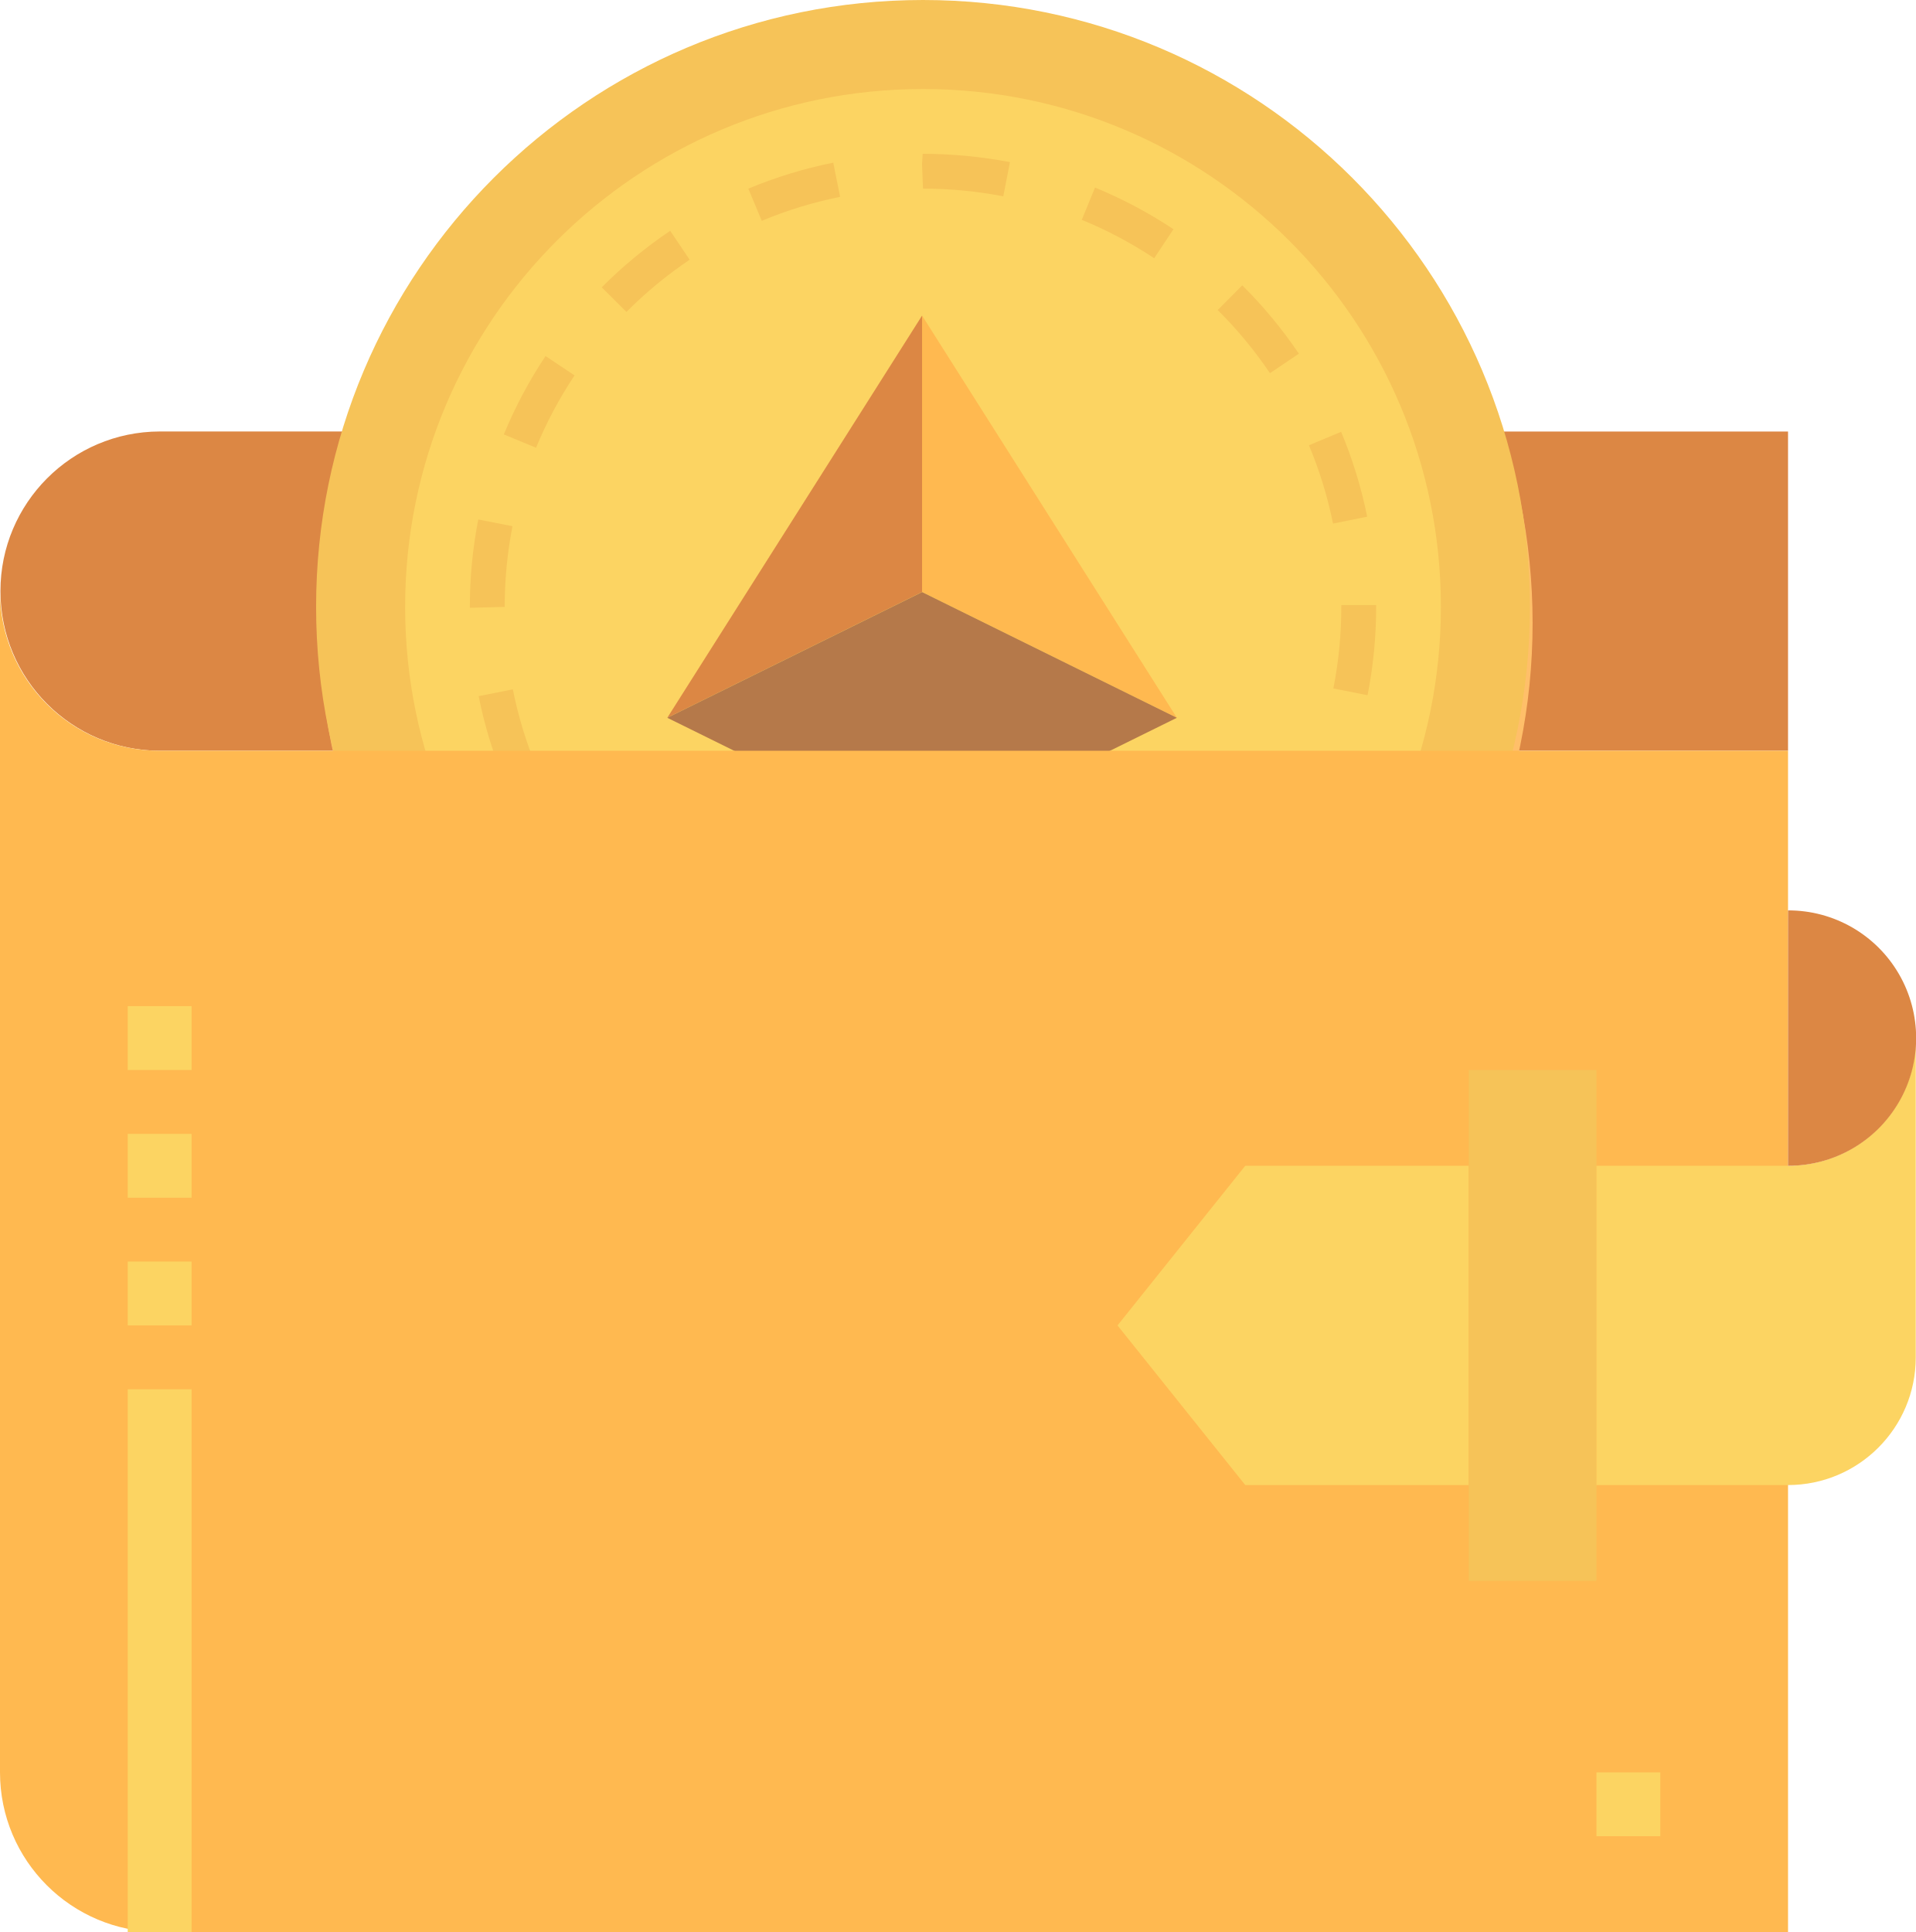
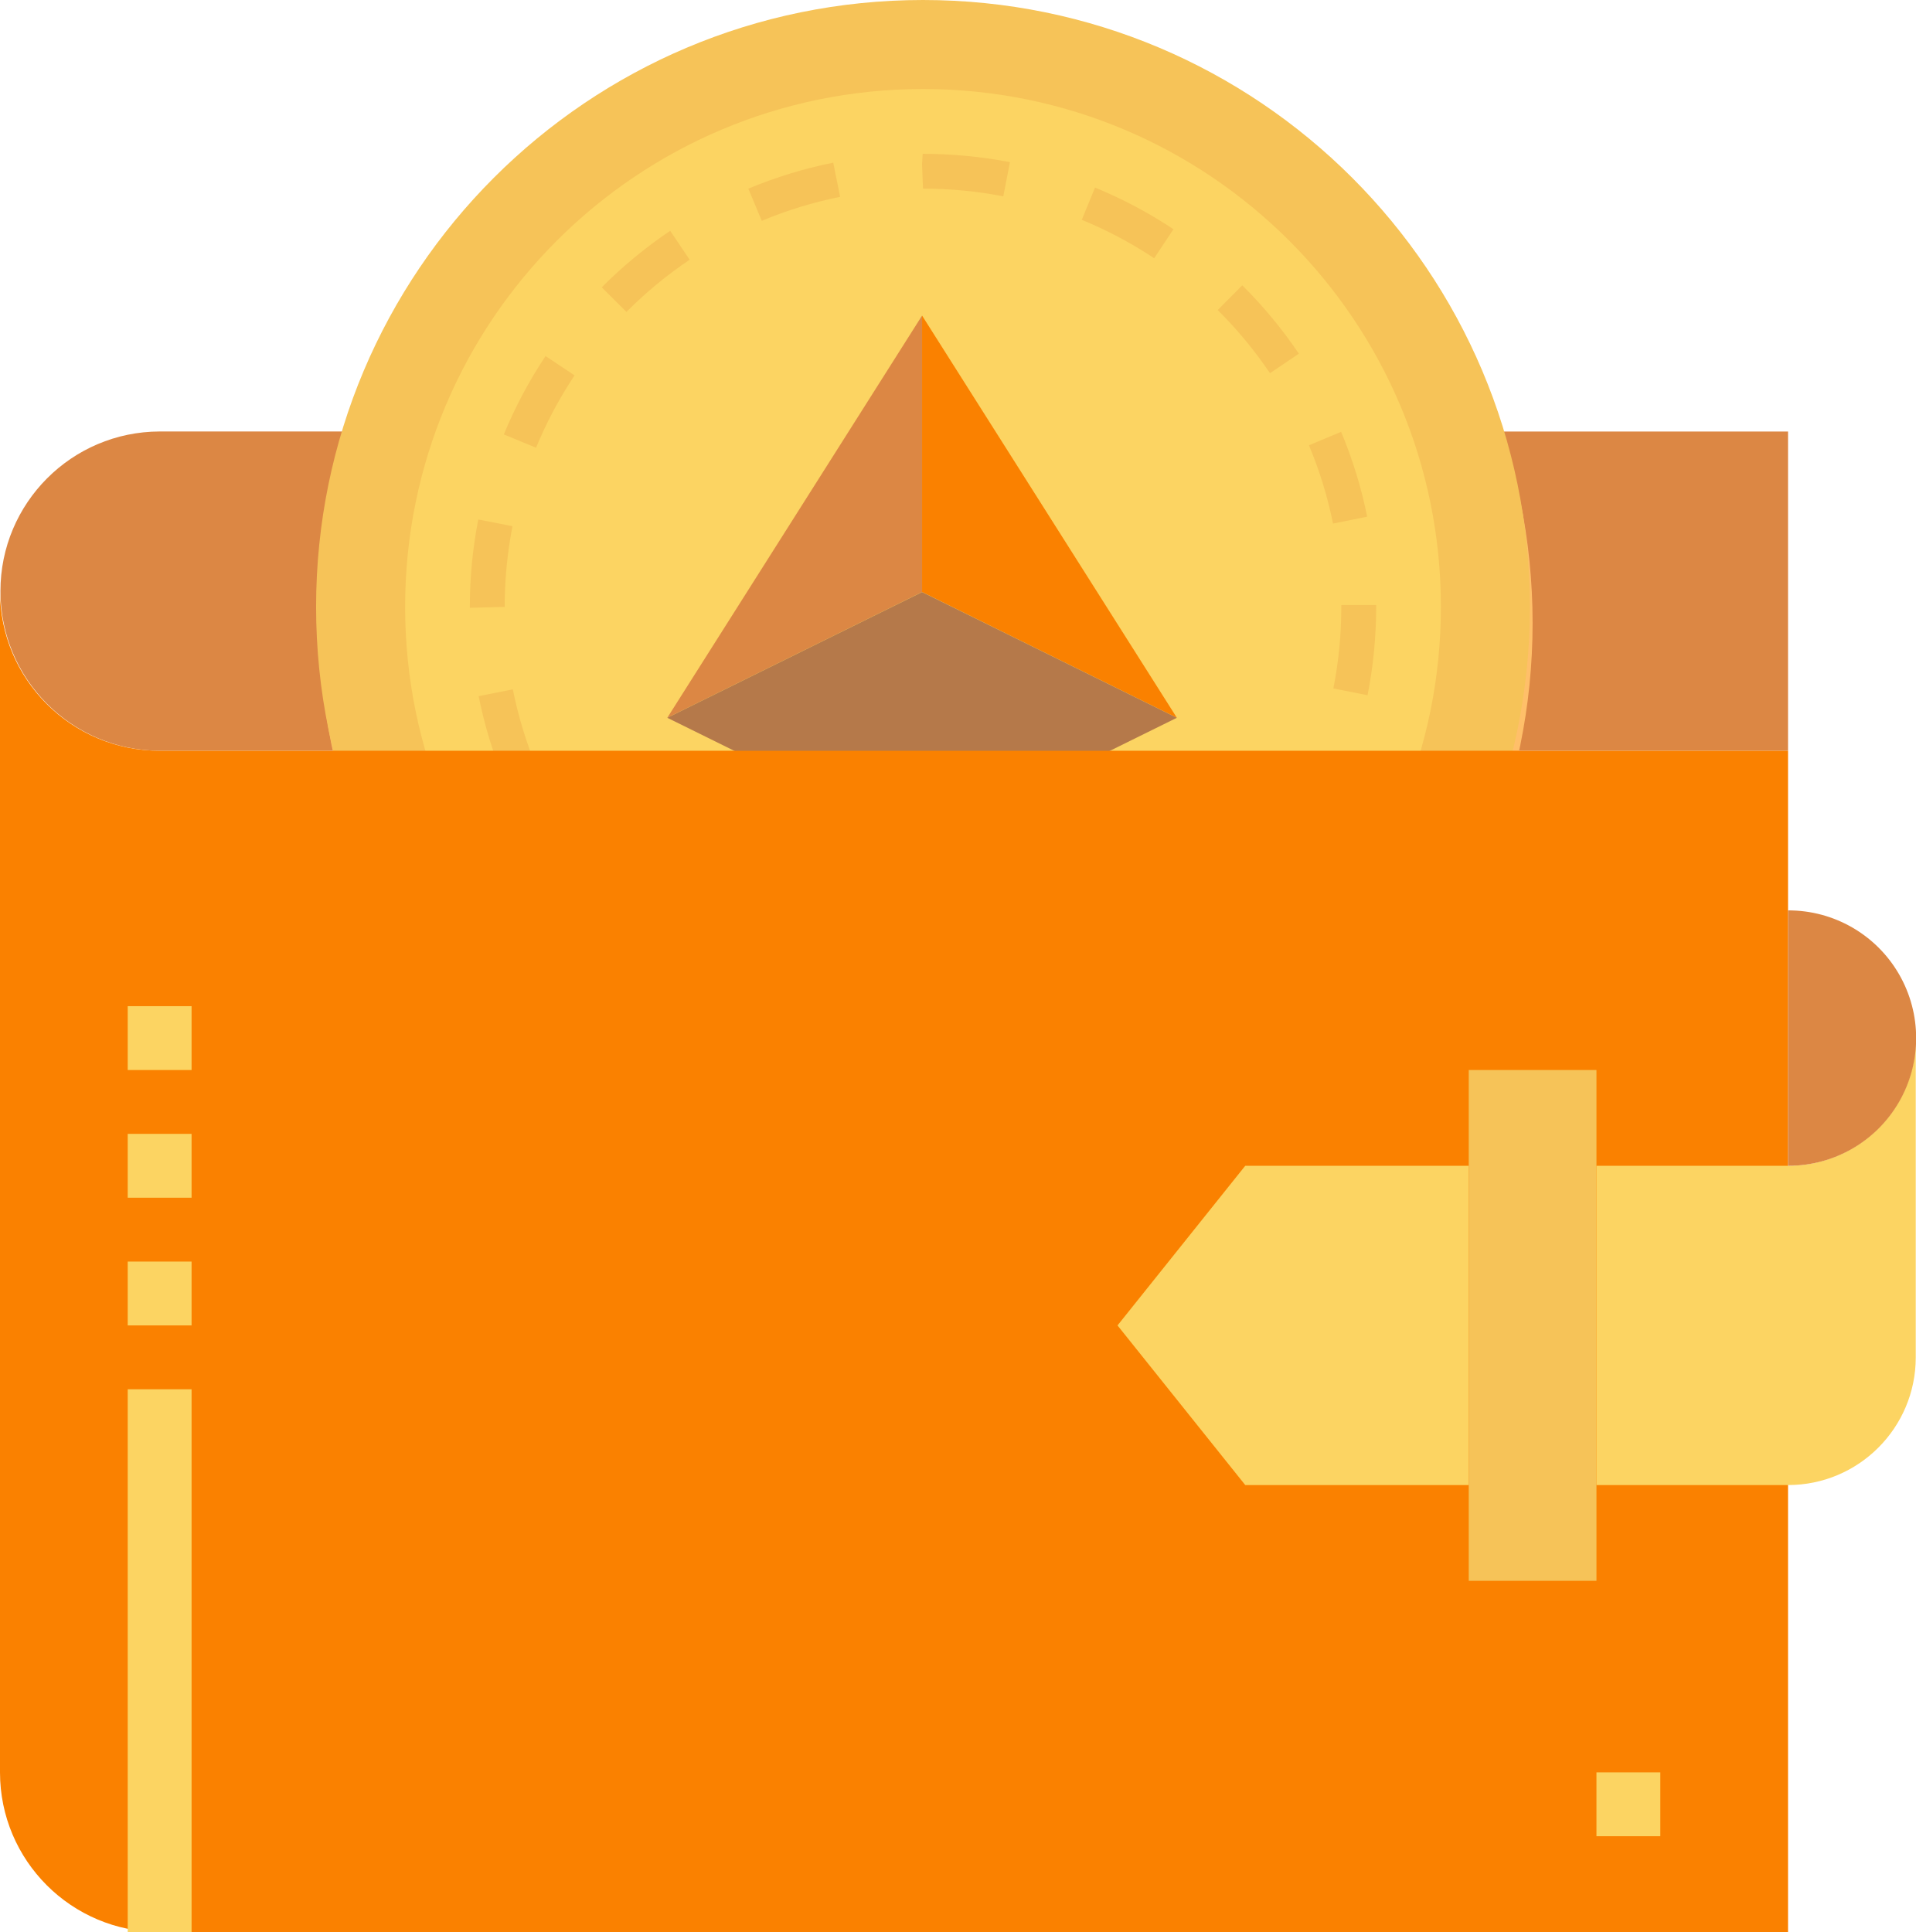
<svg xmlns="http://www.w3.org/2000/svg" id="Group_1150" data-name="Group 1150" viewBox="0 0 1512.559 1525.568">
  <defs>
    <style>
      .cls-1 {
        fill: #e8eded;
      }

      .cls-2 {
        fill: #dc8744;
      }

      .cls-3 {
        fill: #ffbf69;
      }

      .cls-4 {
        fill: #ff9f1c;
      }

      .cls-5 {
        fill: #f6c358;
      }

      .cls-6 {
        fill: #fcd462;
      }

      .cls-7 {
-         fill: #ffb950;
+         fill: #FA8100;
      }

      .cls-8 {
        fill: #b5794a;
      }
    </style>
  </defs>
  <g id="wallet_" data-name="wallet " transform="translate(0 0)">
    <g id="Group_883" data-name="Group 883" transform="translate(277.302 374.489)">
      <path id="Path_791" data-name="Path 791" class="cls-1" d="M88,180.756c0-14.218.857-28.234,2.118-42.124C88.806,152.522,88,166.538,88,180.756Z" transform="translate(-88 -63.257)" />
      <path id="Path_792" data-name="Path 792" class="cls-1" d="M89.656,142.147c.757-5.32,1.487-10.664,2.42-15.907C91.118,131.483,90.463,136.828,89.656,142.147Z" transform="translate(-84.438 -89.914)" />
      <path id="Path_793" data-name="Path 793" class="cls-1" d="M372.465,120.636c-.5-1.966-.983-3.958-1.513-5.924C371.481,116.7,371.96,118.67,372.465,120.636Z" transform="translate(520.674 -114.712)" />
      <path id="Path_794" data-name="Path 794" class="cls-1" d="M377.446,180.756c0-14.218-.806-28.234-2.118-42.124C376.59,152.522,377.446,166.538,377.446,180.756Z" transform="translate(530.088 -63.257)" />
      <path id="Path_795" data-name="Path 795" class="cls-1" d="M376,142.147c-.782-5.32-1.461-10.664-2.419-15.907C374.51,131.483,375.214,136.828,376,142.147Z" transform="translate(526.32 -89.914)" />
      <path id="Path_796" data-name="Path 796" class="cls-1" d="M92.568,120.636c.5-1.966.984-3.958,1.513-5.924C93.551,116.7,93.072,118.67,92.568,120.636Z" transform="translate(-78.173 -114.712)" />
    </g>
    <g id="Group_884" data-name="Group 884" transform="translate(0 340.709)">
      <path id="Path_797" data-name="Path 797" class="cls-2" d="M126.046,356.109H288.924A455.078,455.078,0,0,1,277.3,255.273c0-14.218.807-28.235,2.118-42.125.731-7.815,1.992-15.453,3.1-23.168.781-5.319,1.462-10.663,2.42-15.907,1.865-10.285,4.21-20.344,6.731-30.377.5-1.967.983-3.958,1.513-5.924,3.076-11.445,6.529-22.688,10.462-33.78h-177.6a126.059,126.059,0,0,0,0,252.117Z" transform="translate(0 -103.992)" />
      <path id="Path_798" data-name="Path 798" class="cls-2" d="M379.605,143.679c2.547,10.033,4.866,20.092,6.732,30.377.984,5.243,1.637,10.613,2.418,15.907,1.11,7.689,2.37,15.353,3.1,23.167,1.336,13.89,2.145,27.907,2.145,42.125A455.06,455.06,0,0,1,382.38,356.092H620.885V104H367.632c3.934,11.066,7.386,22.31,10.463,33.78C378.624,139.747,379.1,141.713,379.605,143.679Z" transform="translate(790.835 -103.975)" />
    </g>
    <g id="Group_885" data-name="Group 885" transform="translate(279.42 340.734)">
      <path id="Path_799" data-name="Path 799" class="cls-1" d="M88.672,154.447c.756-7.815,1.941-15.479,3.1-23.167C90.663,138.994,89.4,146.633,88.672,154.447Z" transform="translate(-88.672 -45.317)" />
      <path id="Path_800" data-name="Path 800" class="cls-1" d="M103.51,104h0c-3.933,11.066-7.386,22.31-10.462,33.78C96.149,126.36,99.6,115.066,103.51,104Z" transform="translate(-79.258 -104)" />
      <path id="Path_801" data-name="Path 801" class="cls-1" d="M90.432,146.969q2.874-15.353,6.731-30.377C94.616,126.625,92.272,136.709,90.432,146.969Z" transform="translate(-84.886 -76.913)" />
      <path id="Path_802" data-name="Path 802" class="cls-1" d="M377.445,154.447c-.732-7.815-1.992-15.454-3.1-23.167C375.478,138.968,376.688,146.657,377.445,154.447Z" transform="translate(525.854 -45.317)" />
      <path id="Path_803" data-name="Path 803" class="cls-1" d="M378.163,146.969c-1.867-10.285-4.211-20.344-6.731-30.377C374,126.6,376.273,136.734,378.163,146.969Z" transform="translate(519.59 -76.913)" />
      <path id="Path_804" data-name="Path 804" class="cls-1" d="M378.095,137.78c-3.077-11.445-6.529-22.688-10.463-33.78h0C371.538,115.066,374.992,126.36,378.095,137.78Z" transform="translate(511.415 -104)" />
    </g>
    <ellipse id="Ellipse_66" data-name="Ellipse 66" class="cls-3" cx="478.976" cy="478.975" rx="478.976" ry="478.975" transform="translate(252.093 13.014)" />
    <ellipse id="Ellipse_67" data-name="Ellipse 67" class="cls-4" cx="403.348" cy="403.348" rx="403.348" ry="403.348" transform="translate(327.721 88.642)" />
    <g id="Group_888" data-name="Group 888" transform="translate(249.572 0)">
      <ellipse id="Ellipse_68" data-name="Ellipse 68" class="cls-5" cx="479.181" cy="479.18" rx="479.181" ry="479.18" />
      <ellipse id="Ellipse_69" data-name="Ellipse 69" class="cls-6" cx="408.894" cy="408.893" rx="408.894" ry="408.893" transform="translate(70.288 70.292)" />
      <path id="Path_811" data-name="Path 811" class="cls-5" d="M591.811,943.34a360.189,360.189,0,0,1-69.6-6.727l5.307-27a333,333,0,0,0,64.076,6.211l.33,24.873-.007,2.642Zm69.906-6.86-5.375-27a329.259,329.259,0,0,0,61.9-18.807L728.8,916.089A356.55,356.55,0,0,1,661.717,936.48ZM455.079,916.374a357.051,357.051,0,0,1-61.849-33.018l15.279-22.885a330.233,330.233,0,0,0,57.081,30.467Zm335.51-33.429-15.32-22.861a332.341,332.341,0,0,0,49.987-41.117l19.472,19.446A359.26,359.26,0,0,1,790.589,882.946ZM339,838.949a360.87,360.87,0,0,1-44.581-54.076l22.845-15.362a333.245,333.245,0,0,0,41.172,49.951Zm550.2-54.708-22.871-15.309a330.314,330.314,0,0,0,30.527-57.052l25.427,10.536A358.532,358.532,0,0,1,889.194,784.241ZM261.208,723.115a355.644,355.644,0,0,1-20.455-67.071l26.986-5.39A328.5,328.5,0,0,0,286.6,712.526Zm681.377-67.807-27-5.337a333.158,333.158,0,0,0,6.275-64.419v-1.446h27.522v1.446A360.466,360.466,0,0,1,942.585,655.308ZM233.8,586.281v-.725a360.491,360.491,0,0,1,6.653-69.014l27.012,5.283a333.047,333.047,0,0,0-6.143,63.734ZM915.32,519.774a328.493,328.493,0,0,0-19.008-61.825L921.7,447.305a355.289,355.289,0,0,1,20.594,67.025Zm-629.239-59.9L260.63,449.39A357.344,357.344,0,0,1,293.573,387.5l22.914,15.254A329.487,329.487,0,0,0,286.081,459.872Zm579.466-58.855a333.232,333.232,0,0,0-41.276-49.857l19.392-19.526a360.339,360.339,0,0,1,44.688,53.983Zm-508.1-48.387-19.512-19.405a360.394,360.394,0,0,1,54.044-44.643l15.372,22.833A332.592,332.592,0,0,0,357.446,352.63Zm416.661-42.376a329.752,329.752,0,0,0-57.153-30.345l10.455-25.466a358.141,358.141,0,0,1,61.924,32.883ZM464.3,280.709l-10.617-25.4a356.221,356.221,0,0,1,67.039-20.52l5.43,26.985A327.737,327.737,0,0,0,464.3,280.709Zm190.683-19.345a332.971,332.971,0,0,0-63.392-6.074l-.761-19.192.5-8.33a373.1,373.1,0,0,1,68.9,6.585Z" transform="translate(-112.416 -106.339)" />
    </g>
    <g id="Group_889" data-name="Group 889" transform="translate(526.881 249.193)">
      <path id="Path_812" data-name="Path 812" class="cls-7" d="M439.485,441.137l-201.14-99.313V123.586Z" transform="translate(-37.21 -123.586)" />
      <path id="Path_813" data-name="Path 813" class="cls-2" d="M368.864,123.586V341.824l-201.14,99.313Z" transform="translate(-167.724 -123.586)" />
      <path id="Path_814" data-name="Path 814" class="cls-8" d="M570.005,299.507,368.864,398.745l-201.14-99.238,201.14-99.262Z" transform="translate(-167.724 18.093)" />
    </g>
    <path id="Path_807" data-name="Path 807" class="cls-7" d="M126.046,270.046A126.06,126.06,0,0,1,0,144v932.742a126.06,126.06,0,0,0,126.046,126.046H1411.72V270.046Z" transform="translate(0 322.78)" />
    <path id="Path_808" data-name="Path 808" class="cls-6" d="M380.837,288,280,414.047,380.837,540.093H557.3V288Z" transform="translate(602.325 632.547)" />
    <rect id="Rectangle_605" data-name="Rectangle 605" class="cls-5" width="100.837" height="403.348" transform="translate(1159.627 844.919)" />
    <path id="Path_809" data-name="Path 809" class="cls-6" d="M551.255,356.837H400V608.929H551.255A100.841,100.841,0,0,0,652.094,508.093V256A100.843,100.843,0,0,1,551.255,356.837Z" transform="translate(860.465 563.709)" />
    <path id="Path_810" data-name="Path 810" class="cls-2" d="M448,224V425.673A100.837,100.837,0,1,0,448,224Z" transform="translate(963.72 494.873)" />
    <g id="Group_887" data-name="Group 887" transform="translate(100.837 794.5)">
      <rect id="Rectangle_606" data-name="Rectangle 606" class="cls-6" width="50.419" height="428.557" transform="translate(0 302.511)" />
      <rect id="Rectangle_607" data-name="Rectangle 607" class="cls-6" width="50.419" height="50.418" transform="translate(0 201.674)" />
      <rect id="Rectangle_608" data-name="Rectangle 608" class="cls-6" width="50.419" height="50.418" transform="translate(0 100.837)" />
      <rect id="Rectangle_609" data-name="Rectangle 609" class="cls-6" width="50.419" height="50.418" />
      <rect id="Rectangle_610" data-name="Rectangle 610" class="cls-6" width="50.419" height="50.418" transform="translate(1159.627 605.021)" />
    </g>
  </g>
</svg>
